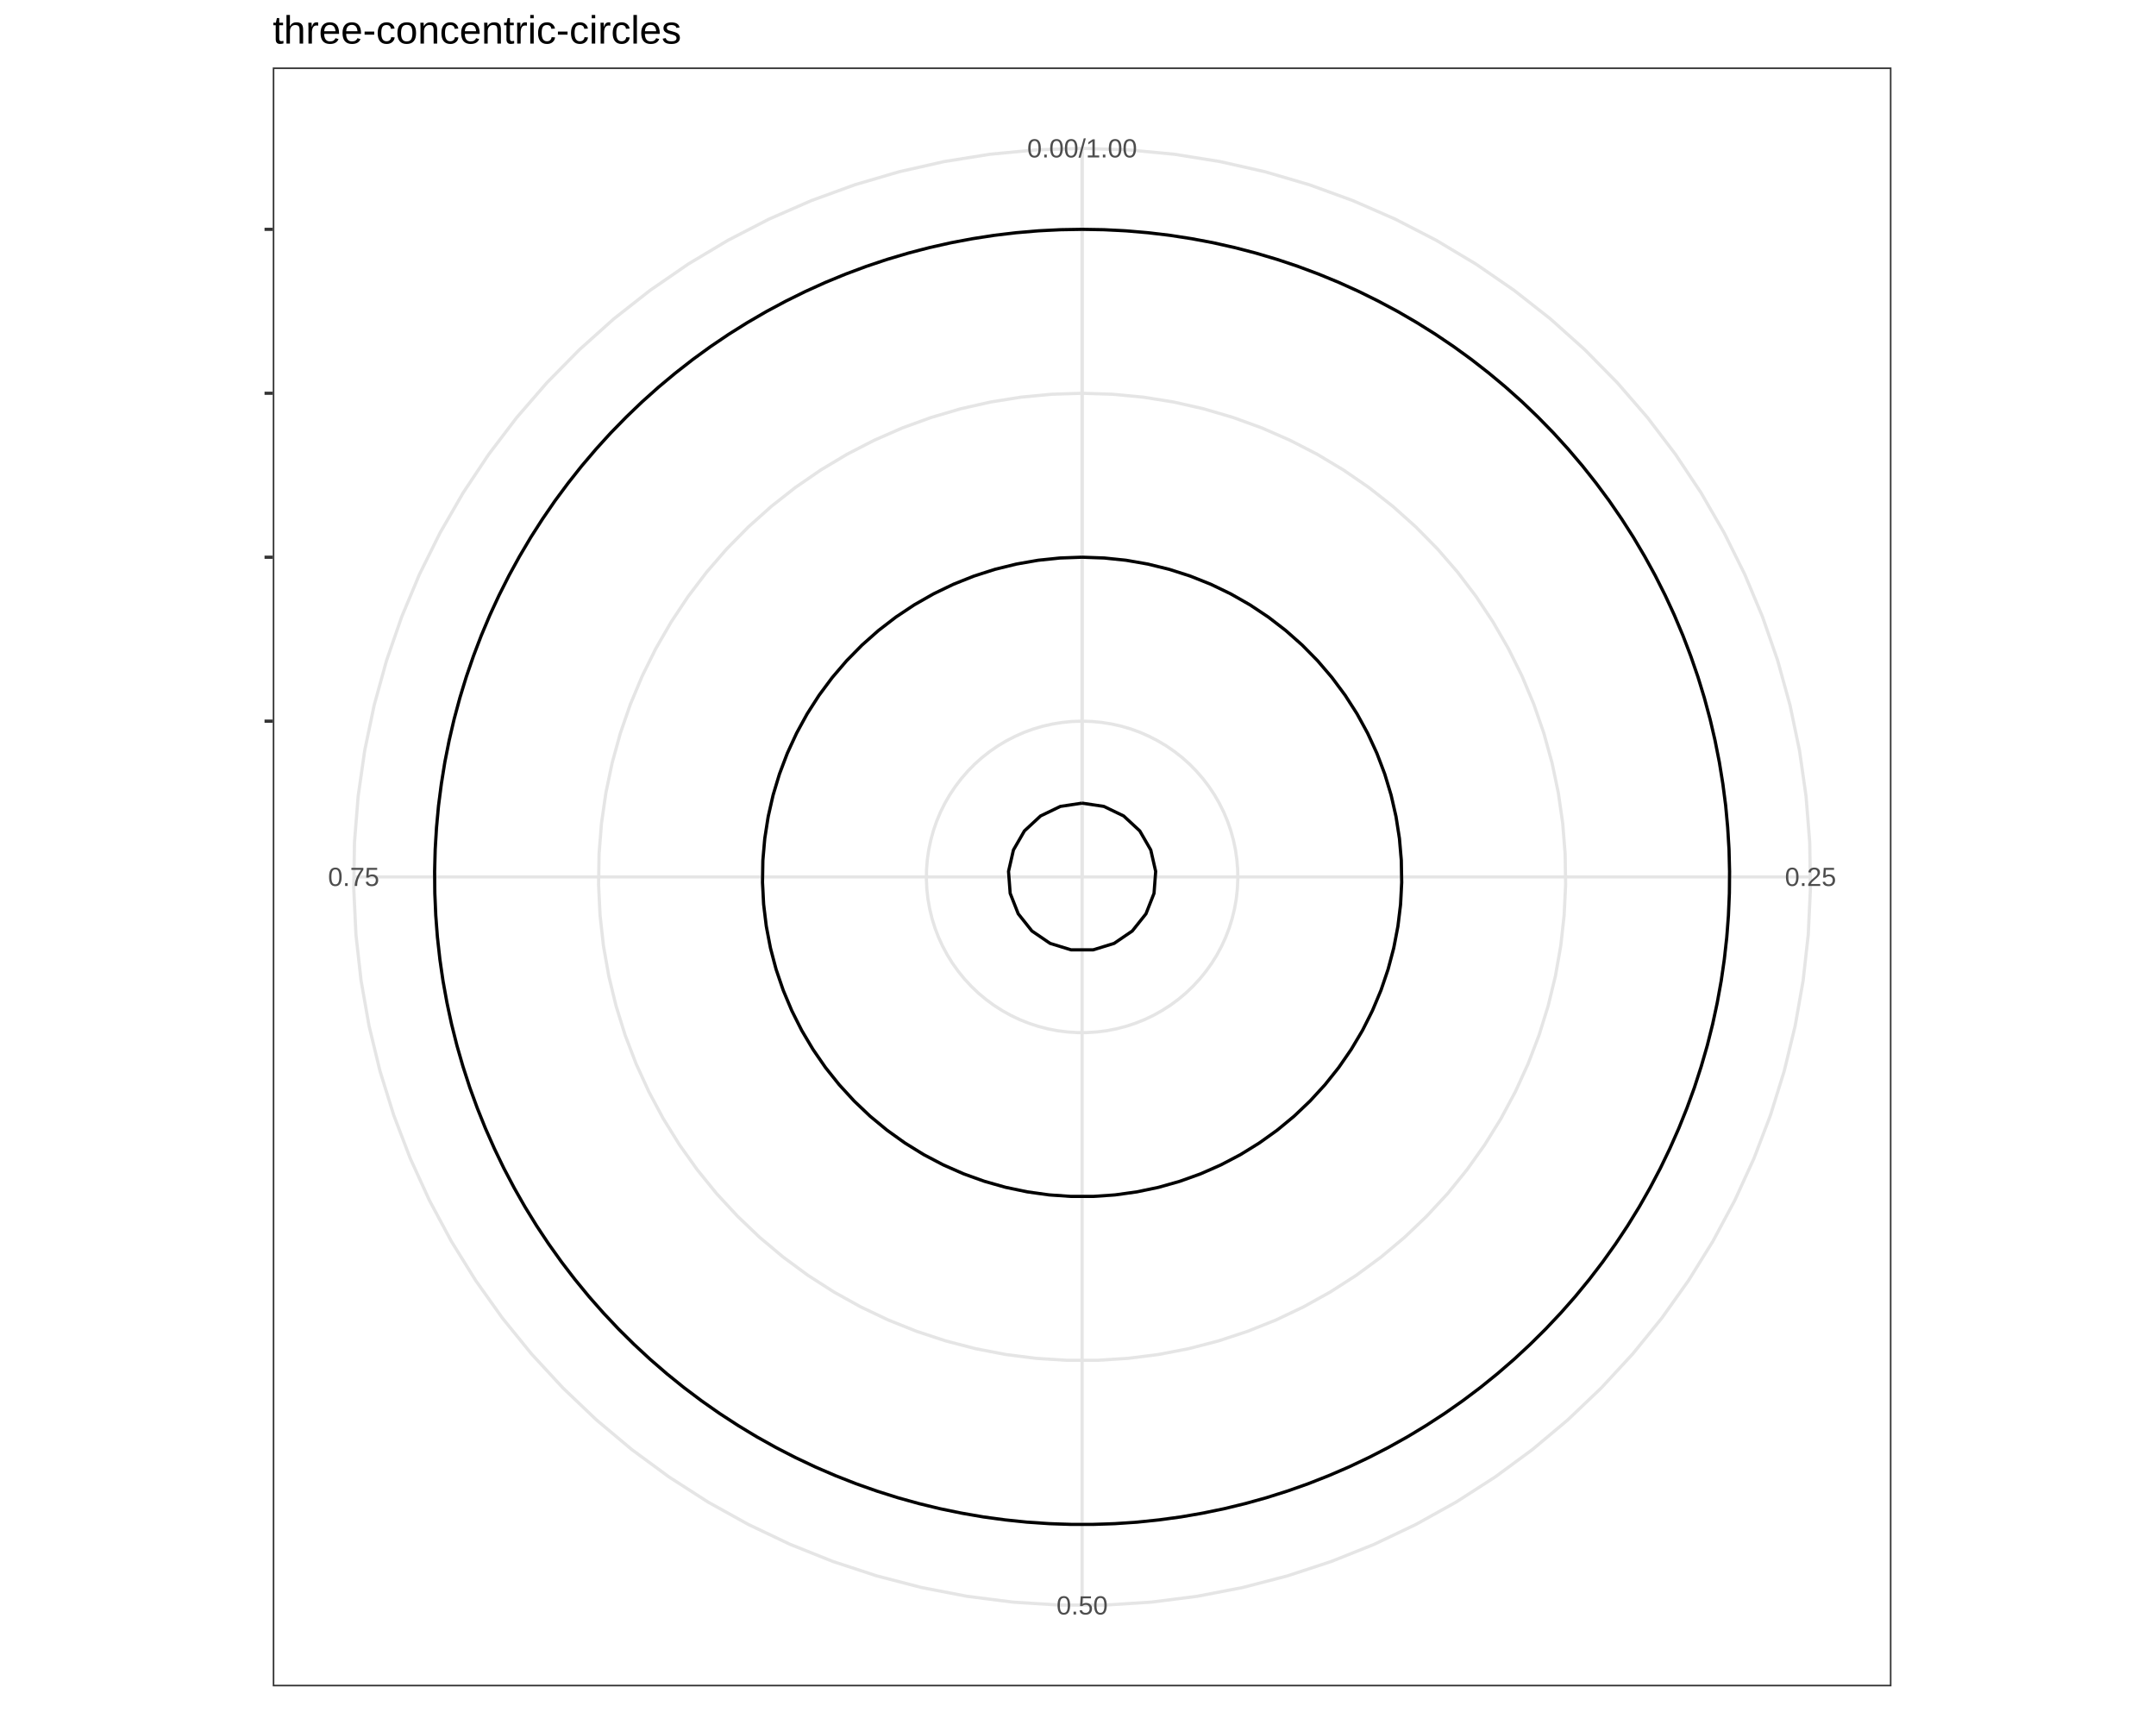
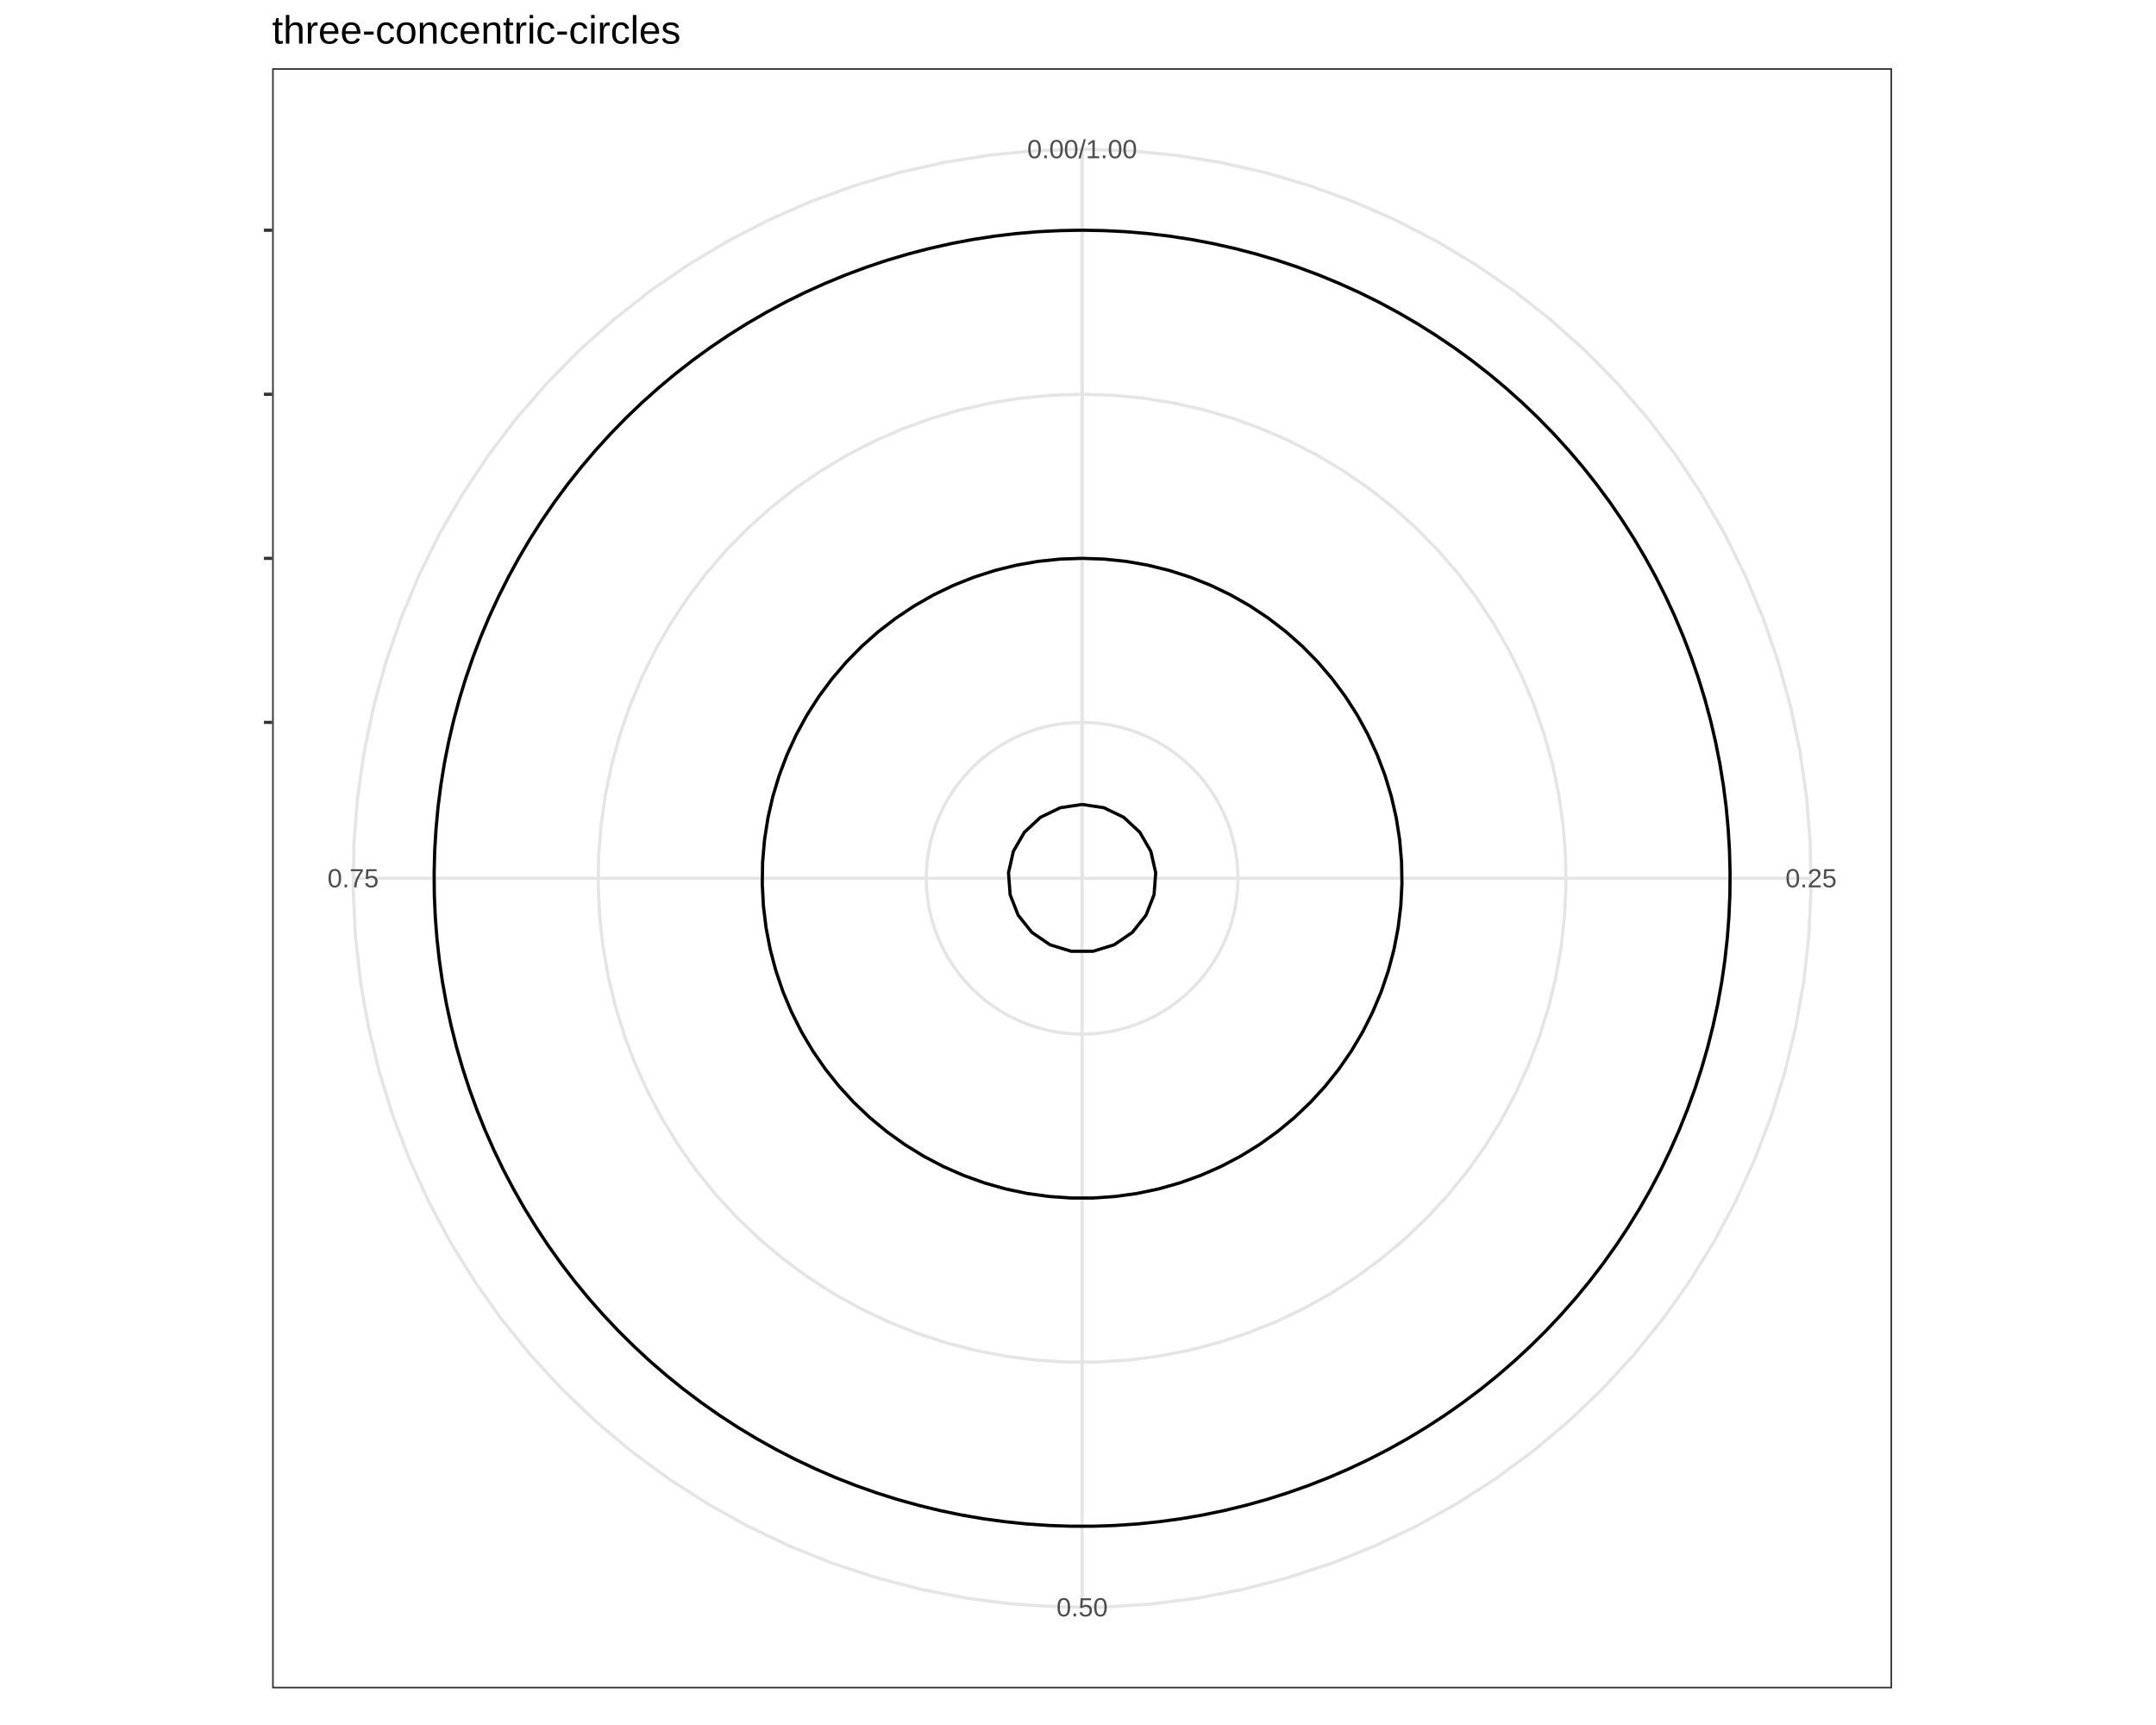
<svg xmlns="http://www.w3.org/2000/svg" viewBox="0 0 720.00 576.00">
  <defs>
    <style type="text/css">
    line, polyline, polygon, path, rect, circle {
      fill: none;
      stroke: #000000;
      stroke-linecap: round;
      stroke-linejoin: round;
      stroke-miterlimit: 10.00;
    }
  </style>
  </defs>
  <rect width="100%" height="100%" style="stroke: none; fill: #FFFFFF;" />
  <defs>
-     <clipPath id="cpODIuODZ8NjM3LjE0fDU3Ni4wMHwwLjAw">
-       <rect x="82.86" y="0.00" width="554.28" height="576.00" />
+     <clipPath id="cpODIuNjZ8NjM3LjM0fDU3Ni4wMHwwLjAw">
+       <rect x="82.66" y="0.00" width="554.69" height="576.00" />
    </clipPath>
  </defs>
-   <rect x="82.86" y="0.00" width="554.28" height="576.00" style="stroke-width: 1.07; stroke: #FFFFFF; fill: #FFFFFF;" clip-path="url(#cpODIuODZ8NjM3LjE0fDU3Ni4wMHwwLjAw)" />
+   <rect x="82.66" y="0.00" width="554.69" height="576.00" style="stroke-width: 1.07; stroke: #FFFFFF; fill: #FFFFFF;" clip-path="url(#cpODIuNjZ8NjM3LjM0fDU3Ni4wMHwwLjAw)" />
  <defs>
    <clipPath id="cpMC4wMHw3MjAuMDB8NTc2LjAwfDAuMDA=">
      <rect x="0.00" y="0.00" width="720.00" height="576.00" />
    </clipPath>
  </defs>
  <defs>
-     <clipPath id="cpOTEuMDh8NjMxLjY2fDU2My4xMHwyMi41Mg==">
-       <rect x="91.08" y="22.52" width="540.58" height="540.58" />
+     <clipPath id="cpOTAuODh8NjMxLjg2fDU2My43NnwyMi43Nw==">
+       <rect x="90.88" y="22.77" width="540.99" height="540.99" />
    </clipPath>
  </defs>
-   <rect x="91.08" y="22.52" width="540.58" height="540.58" style="stroke-width: 1.07; stroke: none; fill: #FFFFFF;" clip-path="url(#cpOTEuMDh8NjMxLjY2fDU2My4xMHwyMi41Mg==)" />
-   <polyline points="361.37,292.81 361.37,49.55 " style="stroke-width: 1.07; stroke: #E5E5E5; stroke-linecap: butt;" clip-path="url(#cpOTEuMDh8NjMxLjY2fDU2My4xMHwyMi41Mg==)" />
-   <polyline points="361.37,292.81 604.63,292.81 " style="stroke-width: 1.07; stroke: #E5E5E5; stroke-linecap: butt;" clip-path="url(#cpOTEuMDh8NjMxLjY2fDU2My4xMHwyMi41Mg==)" />
-   <polyline points="361.37,292.81 361.37,536.08 " style="stroke-width: 1.07; stroke: #E5E5E5; stroke-linecap: butt;" clip-path="url(#cpOTEuMDh8NjMxLjY2fDU2My4xMHwyMi41Mg==)" />
-   <polyline points="361.37,292.81 118.11,292.81 " style="stroke-width: 1.07; stroke: #E5E5E5; stroke-linecap: butt;" clip-path="url(#cpOTEuMDh8NjMxLjY2fDU2My4xMHwyMi41Mg==)" />
-   <polyline points="361.37,292.81 361.37,49.55 " style="stroke-width: 1.07; stroke: #E5E5E5; stroke-linecap: butt;" clip-path="url(#cpOTEuMDh8NjMxLjY2fDU2My4xMHwyMi41Mg==)" />
-   <polyline points="361.37,240.81 364.67,240.91 367.95,241.23 371.21,241.75 374.43,242.47 377.60,243.40 380.70,244.53 383.72,245.86 386.65,247.37 389.49,249.06 392.20,250.93 394.80,252.97 397.26,255.17 399.57,257.53 401.73,260.02 403.73,262.65 405.56,265.39 407.21,268.25 408.68,271.21 409.95,274.25 411.03,277.37 411.91,280.55 412.59,283.78 413.05,287.05 413.32,290.34 413.37,293.64 413.21,296.93 412.85,300.21 412.27,303.46 411.49,306.67 410.52,309.82 409.34,312.91 407.97,315.91 406.41,318.82 404.67,321.62 402.75,324.31 400.67,326.87 398.43,329.29 396.05,331.57 393.52,333.69 390.86,335.65 388.08,337.43 385.20,339.04 382.22,340.46 379.16,341.68 376.02,342.71 372.83,343.54 369.59,344.17 366.31,344.58 363.02,344.79 359.72,344.79 356.43,344.58 353.15,344.17 349.91,343.54 346.72,342.71 343.58,341.68 340.52,340.46 337.54,339.04 334.66,337.43 331.88,335.65 329.22,333.69 326.69,331.57 324.31,329.29 322.07,326.87 319.99,324.31 318.07,321.62 316.33,318.82 314.77,315.91 313.40,312.91 312.22,309.82 311.24,306.67 310.47,303.46 309.89,300.21 309.53,296.93 309.37,293.64 309.42,290.34 309.68,287.05 310.15,283.78 310.83,280.55 311.71,277.37 312.79,274.25 314.06,271.21 315.53,268.25 317.18,265.39 319.01,262.65 321.01,260.02 323.17,257.53 325.48,255.17 327.94,252.97 330.54,250.93 333.25,249.06 336.08,247.37 339.02,245.86 342.04,244.53 345.14,243.40 348.31,242.47 351.53,241.75 354.79,241.23 358.07,240.91 361.37,240.81 " style="stroke-width: 1.07; stroke: #E5E5E5; stroke-linecap: butt;" clip-path="url(#cpOTEuMDh8NjMxLjY2fDU2My4xMHwyMi41Mg==)" />
-   <polyline points="361.37,186.06 368.14,186.28 374.88,186.92 381.57,187.99 388.18,189.49 394.68,191.39 401.04,193.71 407.25,196.43 413.27,199.53 419.08,203.01 424.66,206.85 429.99,211.04 435.03,215.56 439.79,220.38 444.22,225.50 448.32,230.89 452.08,236.53 455.46,242.40 458.47,248.47 461.09,254.72 463.30,261.12 465.11,267.65 466.50,274.28 467.46,280.98 468.00,287.73 468.10,294.51 467.78,301.27 467.03,308.00 465.86,314.68 464.26,321.26 462.25,327.73 459.83,334.05 457.02,340.22 453.82,346.19 450.25,351.94 446.32,357.46 442.04,362.72 437.45,367.69 432.55,372.37 427.36,376.72 421.90,380.74 416.20,384.40 410.28,387.69 404.17,390.61 397.88,393.12 391.44,395.24 384.89,396.94 378.24,398.22 371.52,399.08 364.76,399.51 357.98,399.51 351.22,399.08 344.50,398.22 337.85,396.94 331.30,395.24 324.86,393.12 318.57,390.61 312.46,387.69 306.54,384.40 300.84,380.74 295.38,376.72 290.19,372.37 285.29,367.69 280.70,362.72 276.42,357.46 272.49,351.94 268.92,346.19 265.72,340.22 262.91,334.05 260.49,327.73 258.48,321.26 256.88,314.68 255.71,308.00 254.96,301.27 254.64,294.51 254.74,287.73 255.28,280.98 256.24,274.28 257.63,267.65 259.44,261.12 261.65,254.72 264.27,248.47 267.28,242.40 270.66,236.53 274.42,230.89 278.52,225.50 282.95,220.38 287.71,215.56 292.75,211.04 298.08,206.85 303.66,203.01 309.47,199.53 315.49,196.43 321.70,193.71 328.06,191.39 334.56,189.49 341.17,187.99 347.86,186.92 354.60,186.28 361.37,186.06 " style="stroke-width: 1.07; stroke: #E5E5E5; stroke-linecap: butt;" clip-path="url(#cpOTEuMDh8NjMxLjY2fDU2My4xMHwyMi41Mg==)" />
-   <polyline points="361.37,131.32 371.61,131.65 381.81,132.62 391.93,134.24 401.93,136.50 411.76,139.39 421.39,142.89 430.78,147.00 439.89,151.69 448.68,156.96 457.12,162.77 465.17,169.10 472.81,175.94 480.00,183.24 486.71,190.98 492.92,199.14 498.59,207.67 503.72,216.55 508.27,225.73 512.23,235.18 515.58,244.86 518.31,254.74 520.41,264.77 521.87,274.91 522.68,285.13 522.84,295.38 522.35,305.61 521.22,315.80 519.44,325.89 517.02,335.85 513.98,345.63 510.32,355.20 506.06,364.53 501.22,373.56 495.82,382.27 489.88,390.61 483.42,398.57 476.46,406.09 469.05,413.17 461.20,419.75 452.94,425.83 444.32,431.37 435.37,436.35 426.12,440.76 416.60,444.56 406.87,447.76 396.95,450.34 386.89,452.28 376.72,453.57 366.49,454.22 356.25,454.22 346.02,453.57 335.85,452.28 325.79,450.34 315.87,447.76 306.14,444.56 296.62,440.76 287.37,436.35 278.42,431.37 269.79,425.83 261.54,419.75 253.69,413.17 246.28,406.09 239.32,398.57 232.86,390.61 226.92,382.27 221.51,373.56 216.68,364.53 212.42,355.20 208.76,345.63 205.72,335.85 203.30,325.89 201.52,315.80 200.39,305.61 199.90,295.38 200.06,285.13 200.87,274.91 202.33,264.77 204.43,254.74 207.16,244.86 210.51,235.18 214.47,225.73 219.02,216.55 224.15,207.67 229.82,199.14 236.03,190.98 242.74,183.24 249.93,175.94 257.57,169.10 265.62,162.77 274.06,156.96 282.85,151.69 291.96,147.00 301.35,142.89 310.98,139.39 320.81,136.50 330.81,134.24 340.93,132.62 351.13,131.65 361.37,131.32 " style="stroke-width: 1.07; stroke: #E5E5E5; stroke-linecap: butt;" clip-path="url(#cpOTEuMDh8NjMxLjY2fDU2My4xMHwyMi41Mg==)" />
-   <polyline points="361.37,76.58 375.08,77.02 388.74,78.32 402.29,80.49 415.68,83.51 428.84,87.38 441.74,92.07 454.31,97.57 466.50,103.86 478.27,110.91 489.58,118.69 500.36,127.17 510.59,136.32 520.21,146.10 529.20,156.47 537.51,167.39 545.11,178.81 551.97,190.69 558.06,202.99 563.36,215.64 567.85,228.61 571.51,241.83 574.32,255.26 576.27,268.85 577.36,282.52 577.58,296.24 576.92,309.95 575.40,323.59 573.02,337.10 569.78,350.43 565.71,363.54 560.81,376.35 555.11,388.84 548.63,400.93 541.40,412.59 533.44,423.77 524.79,434.42 515.48,444.50 505.55,453.96 495.04,462.78 483.99,470.92 472.44,478.34 460.45,485.01 448.06,490.91 435.33,496.01 422.29,500.29 409.01,503.73 395.54,506.33 381.92,508.07 368.23,508.94 354.51,508.94 340.82,508.07 327.20,506.33 313.73,503.73 300.45,500.29 287.41,496.01 274.68,490.91 262.29,485.01 250.30,478.34 238.75,470.92 227.70,462.78 217.19,453.96 207.26,444.50 197.95,434.42 189.30,423.77 181.34,412.59 174.11,400.93 167.63,388.84 161.93,376.35 157.03,363.54 152.96,350.43 149.72,337.10 147.34,323.59 145.82,309.95 145.16,296.24 145.38,282.52 146.47,268.85 148.42,255.26 151.23,241.83 154.89,228.61 159.38,215.64 164.68,202.99 170.77,190.69 177.63,178.81 185.23,167.39 193.54,156.47 202.53,146.10 212.15,136.32 222.38,127.17 233.16,118.69 244.47,110.91 256.24,103.86 268.43,97.57 281.00,92.07 293.90,87.38 307.06,83.51 320.45,80.49 334.00,78.32 347.66,77.02 361.37,76.58 " style="stroke-width: 1.07; stroke: #E5E5E5; stroke-linecap: butt;" clip-path="url(#cpOTEuMDh8NjMxLjY2fDU2My4xMHwyMi41Mg==)" />
-   <polyline points="361.37,49.55 376.80,50.04 392.17,51.51 407.41,53.95 422.46,57.35 437.28,61.70 451.78,66.98 465.92,73.16 479.64,80.24 492.89,88.17 505.60,96.92 517.74,106.46 529.24,116.76 540.07,127.76 550.18,139.42 559.53,151.71 568.08,164.56 575.79,177.93 582.65,191.76 588.61,206.00 593.66,220.58 597.78,235.46 600.94,250.57 603.13,265.85 604.36,281.24 604.60,296.67 603.87,312.09 602.16,327.43 599.48,342.63 595.84,357.64 591.25,372.38 585.74,386.80 579.33,400.84 572.04,414.44 563.90,427.56 554.95,440.14 545.22,452.12 534.74,463.46 523.57,474.11 511.74,484.03 499.31,493.18 486.33,501.53 472.84,509.03 458.90,515.67 444.57,521.40 429.90,526.22 414.96,530.10 399.81,533.02 384.49,534.97 369.09,535.95 353.65,535.95 338.25,534.97 322.93,533.02 307.78,530.10 292.83,526.22 278.17,521.40 263.84,515.67 249.90,509.03 236.41,501.53 223.43,493.18 210.99,484.03 199.17,474.11 188.00,463.46 177.52,452.12 167.79,440.14 158.84,427.56 150.70,414.44 143.41,400.84 137.00,386.80 131.49,372.38 126.90,357.64 123.26,342.63 120.58,327.43 118.87,312.09 118.14,296.67 118.38,281.24 119.61,265.85 121.80,250.57 124.96,235.46 129.08,220.58 134.13,206.00 140.09,191.76 146.95,177.93 154.66,164.56 163.21,151.71 172.56,139.42 182.67,127.76 193.50,116.76 205.00,106.46 217.14,96.92 229.85,88.17 243.10,80.24 256.82,73.16 270.96,66.98 285.46,61.70 300.27,57.35 315.33,53.95 330.57,51.51 345.94,50.04 361.37,49.55 " style="stroke-width: 1.07; stroke: #E5E5E5; stroke-linecap: butt;" clip-path="url(#cpOTEuMDh8NjMxLjY2fDU2My4xMHwyMi41Mg==)" />
-   <polyline points="361.37,292.81 361.37,292.81 " style="stroke-width: 1.07; stroke-linecap: butt;" clip-path="url(#cpOTEuMDh8NjMxLjY2fDU2My4xMHwyMi41Mg==)" />
-   <polyline points="361.37,268.18 368.63,269.27 375.25,272.46 380.63,277.45 384.30,283.81 385.94,290.97 385.39,298.29 382.70,305.13 378.13,310.87 372.06,315.01 365.04,317.17 357.70,317.17 350.68,315.01 344.61,310.87 340.04,305.13 337.35,298.29 336.80,290.97 338.44,283.81 342.11,277.45 347.49,272.46 354.11,269.27 361.37,268.18 " style="stroke-width: 1.07; stroke-linecap: butt;" clip-path="url(#cpOTEuMDh8NjMxLjY2fDU2My4xMHwyMi41Mg==)" />
-   <polyline points="361.37,186.06 368.73,186.32 376.06,187.08 383.32,188.35 390.48,190.11 397.49,192.36 404.34,195.09 410.98,198.29 417.38,201.94 423.52,206.02 429.36,210.52 434.87,215.40 440.04,220.66 444.83,226.26 449.22,232.17 453.20,238.38 456.73,244.84 459.82,251.54 462.43,258.43 464.56,265.48 466.20,272.67 467.34,279.95 467.97,287.29 468.10,294.66 467.72,302.01 466.83,309.33 465.44,316.57 463.55,323.69 461.18,330.67 458.33,337.46 455.02,344.05 451.26,350.38 447.08,356.45 442.48,362.21 437.50,367.64 432.16,372.72 426.48,377.41 420.48,381.70 414.21,385.57 407.69,388.99 400.94,391.96 394.01,394.45 386.92,396.46 379.70,397.97 372.41,398.99 365.05,399.50 357.69,399.50 350.33,398.99 343.03,397.97 335.82,396.46 328.73,394.45 321.80,391.96 315.05,388.99 308.53,385.57 302.26,381.70 296.26,377.41 290.58,372.72 285.24,367.64 280.26,362.21 275.66,356.45 271.48,350.38 267.72,344.05 264.41,337.46 261.56,330.67 259.18,323.69 257.30,316.57 255.91,309.33 255.02,302.01 254.64,294.66 254.76,287.29 255.40,279.95 256.54,272.67 258.18,265.48 260.31,258.43 262.92,251.54 266.01,244.84 269.54,238.38 273.52,232.17 277.91,226.26 282.70,220.66 287.87,215.40 293.38,210.52 299.22,206.02 305.36,201.94 311.76,198.29 318.40,195.09 325.24,192.36 332.26,190.11 339.42,188.35 346.68,187.08 354.01,186.32 361.37,186.06 " style="stroke-width: 1.07; stroke-linecap: butt;" clip-path="url(#cpOTEuMDh8NjMxLjY2fDU2My4xMHwyMi41Mg==)" />
-   <polyline points="361.37,76.58 368.71,76.70 376.05,77.08 383.36,77.70 390.66,78.57 397.91,79.69 405.13,81.05 412.29,82.66 419.40,84.51 426.44,86.60 433.41,88.93 440.29,91.50 447.08,94.29 453.77,97.32 460.35,100.57 466.83,104.04 473.18,107.73 479.40,111.63 485.48,115.74 491.42,120.06 497.21,124.58 502.85,129.29 508.32,134.18 513.62,139.27 518.75,144.52 523.69,149.95 528.45,155.55 533.01,161.30 537.38,167.20 541.54,173.25 545.50,179.44 549.24,185.76 552.77,192.20 556.08,198.76 559.16,205.42 562.01,212.19 564.63,219.05 567.02,225.99 569.17,233.01 571.08,240.11 572.75,247.26 574.17,254.46 575.35,261.71 576.29,268.99 576.97,276.31 577.41,283.64 577.60,290.98 577.53,298.32 577.22,305.66 576.66,312.98 575.85,320.28 574.80,327.55 573.49,334.77 571.95,341.95 570.16,349.07 568.12,356.13 565.86,363.12 563.35,370.02 560.61,376.83 557.64,383.55 554.45,390.16 551.03,396.66 547.40,403.04 543.55,409.30 539.49,415.41 535.22,421.39 530.75,427.22 526.09,432.90 521.24,438.41 516.20,443.75 510.99,448.92 505.60,453.91 500.05,458.72 494.34,463.33 488.47,467.75 482.46,471.96 476.30,475.97 470.02,479.77 463.61,483.35 457.08,486.71 450.44,489.85 443.69,492.76 436.86,495.44 429.93,497.89 422.93,500.10 415.86,502.07 408.72,503.80 401.53,505.28 394.29,506.53 387.01,507.52 379.71,508.27 372.38,508.77 365.04,509.02 357.70,509.02 350.36,508.77 343.03,508.27 335.73,507.52 328.45,506.53 321.21,505.28 314.02,503.80 306.88,502.07 299.81,500.10 292.81,497.89 285.88,495.44 279.05,492.76 272.30,489.85 265.66,486.71 259.13,483.35 252.72,479.77 246.44,475.97 240.28,471.96 234.27,467.75 228.40,463.33 222.69,458.72 217.14,453.91 211.75,448.92 206.53,443.75 201.50,438.41 196.65,432.90 191.99,427.22 187.52,421.39 183.25,415.41 179.19,409.30 175.34,403.04 171.71,396.66 168.29,390.16 165.10,383.55 162.13,376.83 159.39,370.02 156.88,363.12 154.61,356.13 152.58,349.07 150.79,341.95 149.25,334.77 147.94,327.55 146.89,320.28 146.08,312.98 145.52,305.66 145.21,298.32 145.14,290.98 145.33,283.64 145.77,276.31 146.45,268.99 147.39,261.71 148.56,254.46 149.99,247.26 151.66,240.11 153.57,233.01 155.72,225.99 158.11,219.05 160.73,212.19 163.58,205.42 166.66,198.76 169.97,192.20 173.50,185.76 177.24,179.44 181.20,173.25 185.36,167.20 189.73,161.30 194.29,155.55 199.05,149.95 203.99,144.52 209.12,139.27 214.42,134.18 219.89,129.29 225.53,124.58 231.32,120.06 237.26,115.74 243.34,111.63 249.56,107.73 255.91,104.04 262.38,100.57 268.97,97.32 275.66,94.29 282.45,91.50 289.33,88.93 296.30,86.60 303.34,84.51 310.44,82.66 317.61,81.05 324.83,79.69 332.08,78.57 339.38,77.70 346.69,77.08 354.03,76.70 361.37,76.58 " style="stroke-width: 1.07; stroke-linecap: butt;" clip-path="url(#cpOTEuMDh8NjMxLjY2fDU2My4xMHwyMi41Mg==)" />
-   <g clip-path="url(#cpOTEuMDh8NjMxLjY2fDU2My4xMHwyMi41Mg==)">
-     <text x="596.08" y="295.84" style="font-size: 8.80px; fill: #4D4D4D; font-family: Liberation Sans;" textLength="17.11px" lengthAdjust="spacingAndGlyphs">0.25</text>
+   <rect x="90.88" y="22.77" width="540.99" height="540.99" style="stroke-width: 1.07; stroke: none; fill: #FFFFFF;" clip-path="url(#cpOTAuODh8NjMxLjg2fDU2My43NnwyMi43Nw==)" />
+   <polyline points="361.37,293.27 361.37,49.82 " style="stroke-width: 1.07; stroke: #E5E5E5; stroke-linecap: butt;" clip-path="url(#cpOTAuODh8NjMxLjg2fDU2My43NnwyMi43Nw==)" />
+   <polyline points="361.37,293.27 604.82,293.27 " style="stroke-width: 1.07; stroke: #E5E5E5; stroke-linecap: butt;" clip-path="url(#cpOTAuODh8NjMxLjg2fDU2My43NnwyMi43Nw==)" />
+   <polyline points="361.37,293.27 361.37,536.71 " style="stroke-width: 1.07; stroke: #E5E5E5; stroke-linecap: butt;" clip-path="url(#cpOTAuODh8NjMxLjg2fDU2My43NnwyMi43Nw==)" />
+   <polyline points="361.37,293.27 117.92,293.27 " style="stroke-width: 1.07; stroke: #E5E5E5; stroke-linecap: butt;" clip-path="url(#cpOTAuODh8NjMxLjg2fDU2My43NnwyMi43Nw==)" />
+   <polyline points="361.37,293.27 361.37,49.82 " style="stroke-width: 1.07; stroke: #E5E5E5; stroke-linecap: butt;" clip-path="url(#cpOTAuODh8NjMxLjg2fDU2My43NnwyMi43Nw==)" />
+   <polyline points="361.37,241.22 364.67,241.33 367.96,241.64 371.22,242.16 374.44,242.89 377.61,243.82 380.71,244.95 383.74,246.27 386.67,247.79 389.51,249.48 392.23,251.36 394.82,253.40 397.28,255.60 399.60,257.95 401.76,260.45 403.76,263.08 405.59,265.83 407.24,268.69 408.71,271.65 409.99,274.69 411.07,277.81 411.95,281.00 412.62,284.23 413.09,287.50 413.36,290.79 413.41,294.09 413.25,297.39 412.88,300.67 412.31,303.93 411.53,307.13 410.55,310.29 409.37,313.37 408.00,316.38 406.44,319.29 404.70,322.09 402.78,324.78 400.70,327.35 398.46,329.77 396.07,332.05 393.54,334.18 390.88,336.13 388.10,337.92 385.22,339.53 382.24,340.94 379.17,342.17 376.03,343.20 372.84,344.03 369.59,344.66 366.32,345.08 363.02,345.28 359.72,345.28 356.42,345.08 353.15,344.66 349.90,344.03 346.71,343.20 343.57,342.17 340.50,340.94 337.52,339.53 334.64,337.92 331.86,336.13 329.20,334.18 326.67,332.05 324.28,329.77 322.04,327.35 319.95,324.78 318.04,322.09 316.30,319.29 314.74,316.38 313.37,313.37 312.19,310.29 311.21,307.13 310.43,303.93 309.86,300.67 309.49,297.39 309.33,294.09 309.38,290.79 309.65,287.50 310.12,284.23 310.79,281.00 311.67,277.81 312.75,274.69 314.03,271.65 315.50,268.69 317.15,265.83 318.98,263.08 320.98,260.45 323.14,257.95 325.46,255.60 327.92,253.40 330.51,251.36 333.23,249.48 336.07,247.79 339.00,246.27 342.03,244.95 345.13,243.82 348.30,242.89 351.52,242.16 354.78,241.64 358.07,241.33 361.37,241.22 " style="stroke-width: 1.07; stroke: #E5E5E5; stroke-linecap: butt;" clip-path="url(#cpOTAuODh8NjMxLjg2fDU2My43NnwyMi43Nw==)" />
+   <polyline points="361.37,186.44 368.15,186.65 374.89,187.30 381.59,188.37 388.20,189.86 394.70,191.77 401.07,194.09 407.28,196.81 413.31,199.91 419.13,203.40 424.71,207.24 430.04,211.43 435.09,215.95 439.85,220.78 444.28,225.91 448.39,231.30 452.14,236.94 455.53,242.81 458.54,248.89 461.16,255.14 463.38,261.55 465.19,268.08 466.58,274.72 467.54,281.43 468.08,288.18 468.18,294.96 467.86,301.73 467.11,308.47 465.93,315.15 464.34,321.73 462.32,328.21 459.90,334.54 457.09,340.71 453.89,346.68 450.31,352.44 446.38,357.96 442.11,363.22 437.51,368.20 432.60,372.88 427.41,377.24 421.95,381.26 416.25,384.92 410.32,388.22 404.20,391.13 397.91,393.65 391.47,395.77 384.91,397.47 378.25,398.75 371.52,399.61 364.76,400.04 357.98,400.04 351.22,399.61 344.49,398.75 337.83,397.47 331.27,395.77 324.83,393.65 318.54,391.13 312.42,388.22 306.49,384.92 300.79,381.26 295.33,377.24 290.14,372.88 285.23,368.20 280.63,363.22 276.36,357.96 272.43,352.44 268.85,346.68 265.65,340.71 262.84,334.54 260.42,328.21 258.40,321.73 256.81,315.15 255.63,308.47 254.88,301.73 254.56,294.96 254.66,288.18 255.20,281.43 256.16,274.72 257.55,268.08 259.36,261.55 261.58,255.14 264.20,248.89 267.21,242.81 270.60,236.94 274.35,231.30 278.46,225.91 282.89,220.78 287.65,215.95 292.70,211.43 298.03,207.24 303.61,203.40 309.43,199.91 315.46,196.81 321.67,194.09 328.04,191.77 334.54,189.86 341.15,188.37 347.85,187.30 354.59,186.65 361.37,186.44 " style="stroke-width: 1.07; stroke: #E5E5E5; stroke-linecap: butt;" clip-path="url(#cpOTAuODh8NjMxLjg2fDU2My43NnwyMi43Nw==)" />
+   <polyline points="361.37,131.65 371.62,131.98 381.83,132.95 391.96,134.57 401.96,136.83 411.80,139.72 421.43,143.23 430.83,147.34 439.95,152.04 448.74,157.31 457.19,163.12 465.25,169.46 472.89,176.30 480.09,183.61 486.80,191.36 493.02,199.52 498.70,208.06 503.82,216.94 508.38,226.13 512.34,235.59 515.69,245.28 518.43,255.16 520.53,265.20 521.99,275.35 522.80,285.58 522.96,295.83 522.47,306.07 521.34,316.27 519.56,326.37 517.14,336.33 514.09,346.12 510.43,355.70 506.17,365.03 501.33,374.07 495.92,382.79 489.97,391.14 483.51,399.10 476.55,406.63 469.13,413.71 461.27,420.30 453.01,426.38 444.39,431.93 435.42,436.91 426.17,441.32 416.64,445.13 406.90,448.33 396.97,450.91 386.90,452.85 376.73,454.15 366.50,454.80 356.24,454.80 346.01,454.15 335.83,452.85 325.77,450.91 315.84,448.33 306.10,445.13 296.57,441.32 287.31,436.91 278.35,431.93 269.73,426.38 261.47,420.30 253.61,413.71 246.19,406.63 239.23,399.10 232.77,391.14 226.82,382.79 221.41,374.07 216.57,365.03 212.31,355.70 208.65,346.12 205.60,336.33 203.18,326.37 201.40,316.27 200.27,306.07 199.78,295.83 199.94,285.58 200.75,275.35 202.21,265.20 204.31,255.16 207.05,245.28 210.40,235.59 214.36,226.13 218.92,216.94 224.04,208.06 229.72,199.52 235.94,191.36 242.65,183.61 249.84,176.30 257.49,169.46 265.55,163.12 274.00,157.31 282.79,152.04 291.91,147.34 301.30,143.23 310.94,139.72 320.78,136.83 330.78,134.57 340.91,132.95 351.12,131.98 361.37,131.65 " style="stroke-width: 1.07; stroke: #E5E5E5; stroke-linecap: butt;" clip-path="url(#cpOTAuODh8NjMxLjg2fDU2My43NnwyMi43Nw==)" />
+   <polyline points="361.37,76.87 375.09,77.31 388.76,78.61 402.32,80.78 415.72,83.81 428.89,87.67 441.80,92.37 454.38,97.88 466.58,104.17 478.36,111.22 489.67,119.01 500.47,127.50 510.70,136.65 520.33,146.44 529.32,156.82 537.64,167.74 545.25,179.18 552.11,191.07 558.21,203.37 563.52,216.04 568.01,229.01 571.67,242.25 574.48,255.69 576.43,269.28 577.52,282.97 577.74,296.70 577.09,310.42 575.56,324.06 573.18,337.59 569.94,350.93 565.86,364.04 560.96,376.87 555.26,389.36 548.77,401.46 541.53,413.13 533.57,424.32 524.91,434.98 515.59,445.06 505.66,454.54 495.14,463.36 484.08,471.51 472.53,478.93 460.53,485.61 448.13,491.51 435.38,496.61 422.34,500.90 409.04,504.35 395.56,506.94 381.94,508.68 368.24,509.55 354.50,509.55 340.80,508.68 327.18,506.94 313.70,504.35 300.40,500.90 287.36,496.61 274.61,491.51 262.21,485.61 250.21,478.93 238.66,471.51 227.60,463.36 217.08,454.54 207.15,445.06 197.83,434.98 189.17,424.32 181.21,413.13 173.97,401.46 167.48,389.36 161.78,376.87 156.88,364.04 152.80,350.93 149.56,337.59 147.18,324.06 145.65,310.42 145.00,296.70 145.22,282.97 146.31,269.28 148.26,255.69 151.07,242.25 154.73,229.01 159.22,216.04 164.53,203.37 170.63,191.07 177.49,179.18 185.10,167.74 193.42,156.82 202.41,146.44 212.04,136.65 222.27,127.50 233.07,119.01 244.38,111.22 256.16,104.17 268.36,97.88 280.94,92.37 293.85,87.67 307.02,83.81 320.42,80.78 333.98,78.61 347.65,77.31 361.37,76.87 " style="stroke-width: 1.07; stroke: #E5E5E5; stroke-linecap: butt;" clip-path="url(#cpOTAuODh8NjMxLjg2fDU2My43NnwyMi43Nw==)" />
+   <polyline points="361.37,49.82 376.81,50.31 392.19,51.78 407.44,54.22 422.51,57.62 437.33,61.98 451.85,67.26 466.00,73.45 479.73,80.53 492.99,88.47 505.71,97.23 517.85,106.78 529.37,117.08 540.20,128.09 550.32,139.76 559.67,152.05 568.23,164.92 575.96,178.29 582.82,192.14 588.78,206.38 593.84,220.98 597.95,235.87 601.12,250.99 603.32,266.28 604.54,281.68 604.78,297.13 604.05,312.56 602.34,327.91 599.65,343.13 596.01,358.14 591.43,372.89 585.91,387.32 579.50,401.37 572.20,414.99 564.06,428.12 555.09,440.70 545.35,452.69 534.87,464.04 523.69,474.70 511.86,484.63 499.42,493.79 486.42,502.14 472.92,509.65 458.97,516.29 444.63,522.03 429.96,526.85 415.00,530.73 399.83,533.65 384.51,535.61 369.09,536.59 353.65,536.59 338.23,535.61 322.91,533.65 307.74,530.73 292.78,526.85 278.11,522.03 263.77,516.29 249.82,509.65 236.32,502.14 223.32,493.79 210.88,484.63 199.05,474.70 187.87,464.04 177.39,452.69 167.65,440.70 158.68,428.12 150.54,414.99 143.24,401.37 136.83,387.32 131.31,372.89 126.73,358.14 123.09,343.13 120.40,327.91 118.69,312.56 117.96,297.13 118.20,281.68 119.42,266.28 121.62,250.99 124.79,235.87 128.90,220.98 133.96,206.38 139.92,192.14 146.78,178.29 154.51,164.92 163.07,152.05 172.42,139.76 182.54,128.09 193.37,117.08 204.89,106.78 217.03,97.23 229.75,88.47 243.01,80.53 256.74,73.45 270.89,67.26 285.41,61.98 300.23,57.62 315.30,54.22 330.55,51.78 345.93,50.31 361.37,49.82 " style="stroke-width: 1.07; stroke: #E5E5E5; stroke-linecap: butt;" clip-path="url(#cpOTAuODh8NjMxLjg2fDU2My43NnwyMi43Nw==)" />
+   <polyline points="361.37,293.27 361.37,293.27 " style="stroke-width: 1.07; stroke-linecap: butt;" clip-path="url(#cpOTAuODh8NjMxLjg2fDU2My43NnwyMi43Nw==)" />
+   <polyline points="361.37,268.61 368.64,269.71 375.26,272.90 380.64,277.90 384.32,284.26 385.95,291.42 385.40,298.75 382.72,305.59 378.14,311.34 372.07,315.48 365.04,317.64 357.70,317.64 350.67,315.48 344.60,311.34 340.02,305.59 337.34,298.75 336.79,291.42 338.42,284.26 342.10,277.90 347.48,272.90 354.10,269.71 361.37,268.61 " style="stroke-width: 1.07; stroke-linecap: butt;" clip-path="url(#cpOTAuODh8NjMxLjg2fDU2My43NnwyMi43Nw==)" />
+   <polyline points="361.37,186.44 368.74,186.69 376.08,187.45 383.34,188.72 390.50,190.49 397.52,192.74 404.37,195.47 411.02,198.67 417.42,202.32 423.56,206.41 429.41,210.91 434.93,215.80 440.10,221.06 444.89,226.66 449.29,232.58 453.27,238.79 456.80,245.26 459.89,251.96 462.50,258.85 464.64,265.91 466.28,273.10 467.42,280.39 468.05,287.74 468.18,295.11 467.80,302.47 466.91,309.80 465.52,317.04 463.63,324.17 461.26,331.15 458.40,337.95 455.09,344.54 451.33,350.88 447.14,356.95 442.54,362.72 437.56,368.15 432.21,373.23 426.52,377.93 420.53,382.22 414.25,386.09 407.72,389.52 400.97,392.48 394.03,394.98 386.94,396.99 379.72,398.51 372.41,399.52 365.06,400.03 357.68,400.03 350.33,399.52 343.02,398.51 335.80,396.99 328.71,394.98 321.77,392.48 315.02,389.52 308.49,386.09 302.21,382.22 296.22,377.93 290.53,373.23 285.18,368.15 280.20,362.72 275.60,356.95 271.41,350.88 267.65,344.54 264.34,337.95 261.48,331.15 259.11,324.17 257.22,317.04 255.83,309.80 254.94,302.47 254.56,295.11 254.68,287.74 255.32,280.39 256.46,273.10 258.10,265.91 260.24,258.85 262.85,251.96 265.94,245.26 269.47,238.79 273.45,232.58 277.85,226.66 282.64,221.06 287.81,215.80 293.33,210.91 299.18,206.41 305.32,202.32 311.72,198.67 318.37,195.47 325.22,192.74 332.24,190.49 339.40,188.72 346.66,187.45 354.00,186.69 361.37,186.44 " style="stroke-width: 1.07; stroke-linecap: butt;" clip-path="url(#cpOTAuODh8NjMxLjg2fDU2My43NnwyMi43Nw==)" />
+   <polyline points="361.37,76.87 368.72,77.00 376.06,77.37 383.38,77.99 390.68,78.86 397.94,79.98 405.16,81.35 412.33,82.96 419.44,84.81 426.49,86.90 433.46,89.23 440.35,91.80 447.14,94.60 453.84,97.62 460.43,100.87 466.91,104.35 473.26,108.04 479.48,111.95 485.57,116.06 491.52,120.38 497.31,124.90 502.95,129.62 508.43,134.52 513.73,139.60 518.86,144.87 523.81,150.30 528.57,155.90 533.14,161.65 537.51,167.56 541.68,173.62 545.64,179.81 549.38,186.13 552.91,192.58 556.22,199.14 559.31,205.81 562.16,212.58 564.79,219.45 567.17,226.40 569.33,233.42 571.24,240.52 572.91,247.68 574.33,254.89 575.52,262.14 576.45,269.43 577.13,276.75 577.57,284.08 577.76,291.43 577.70,298.78 577.38,306.12 576.82,313.45 576.01,320.75 574.96,328.02 573.65,335.26 572.10,342.44 570.31,349.57 568.28,356.63 566.01,363.62 563.50,370.53 560.76,377.35 557.79,384.07 554.60,390.69 551.18,397.19 547.54,403.58 543.68,409.84 539.62,415.96 535.35,421.94 530.88,427.78 526.22,433.45 521.36,438.97 516.32,444.32 511.10,449.49 505.71,454.49 500.15,459.30 494.44,463.91 488.56,468.33 482.55,472.55 476.39,476.56 470.10,480.36 463.68,483.95 457.15,487.31 450.50,490.45 443.76,493.37 436.91,496.05 429.98,498.50 422.98,500.71 415.90,502.68 408.75,504.41 401.56,505.90 394.31,507.14 387.03,508.13 379.72,508.88 372.39,509.38 365.04,509.63 357.70,509.63 350.35,509.38 343.02,508.88 335.71,508.13 328.43,507.14 321.18,505.90 313.99,504.41 306.84,502.68 299.76,500.71 292.75,498.50 285.83,496.05 278.98,493.37 272.24,490.45 265.59,487.31 259.06,483.95 252.64,480.36 246.35,476.56 240.19,472.55 234.18,468.33 228.30,463.91 222.59,459.30 217.03,454.49 211.64,449.49 206.42,444.32 201.38,438.97 196.52,433.45 191.86,427.78 187.39,421.94 183.12,415.96 179.06,409.84 175.20,403.58 171.56,397.19 168.14,390.69 164.95,384.07 161.98,377.35 159.24,370.53 156.73,363.62 154.46,356.63 152.43,349.57 150.64,342.44 149.09,335.26 147.78,328.02 146.73,320.75 145.92,313.45 145.36,306.12 145.04,298.78 144.98,291.43 145.17,284.08 145.61,276.75 146.29,269.43 147.22,262.14 148.40,254.89 149.83,247.68 151.50,240.52 153.41,233.42 155.57,226.40 157.95,219.45 160.58,212.58 163.43,205.81 166.52,199.14 169.83,192.58 173.36,186.13 177.10,179.81 181.06,173.62 185.23,167.56 189.60,161.65 194.17,155.90 198.93,150.30 203.88,144.87 209.01,139.60 214.31,134.52 219.79,129.62 225.43,124.90 231.22,120.38 237.17,116.06 243.26,111.95 249.48,108.04 255.83,104.35 262.31,100.87 268.90,97.62 275.60,94.60 282.39,91.80 289.28,89.23 296.25,86.90 303.29,84.81 310.41,82.96 317.58,81.35 324.80,79.98 332.06,78.86 339.36,77.99 346.68,77.37 354.02,77.00 361.37,76.87 " style="stroke-width: 1.07; stroke-linecap: butt;" clip-path="url(#cpOTAuODh8NjMxLjg2fDU2My43NnwyMi43Nw==)" />
+   <g clip-path="url(#cpOTAuODh8NjMxLjg2fDU2My43NnwyMi43Nw==)">
+     <text x="596.26" y="296.29" style="font-size: 8.80px; fill: #4D4D4D; font-family: Liberation Sans;" textLength="17.11px" lengthAdjust="spacingAndGlyphs">0.25</text>
  </g>
-   <g clip-path="url(#cpOTEuMDh8NjMxLjY2fDU2My4xMHwyMi41Mg==)">
-     <text x="352.82" y="539.10" style="font-size: 8.80px; fill: #4D4D4D; font-family: Liberation Sans;" textLength="17.11px" lengthAdjust="spacingAndGlyphs">0.50</text>
+   <g clip-path="url(#cpOTAuODh8NjMxLjg2fDU2My43NnwyMi43Nw==)">
+     <text x="352.82" y="539.73" style="font-size: 8.80px; fill: #4D4D4D; font-family: Liberation Sans;" textLength="17.11px" lengthAdjust="spacingAndGlyphs">0.50</text>
  </g>
-   <g clip-path="url(#cpOTEuMDh8NjMxLjY2fDU2My4xMHwyMi41Mg==)">
-     <text x="109.55" y="295.84" style="font-size: 8.80px; fill: #4D4D4D; font-family: Liberation Sans;" textLength="17.11px" lengthAdjust="spacingAndGlyphs">0.75</text>
+   <g clip-path="url(#cpOTAuODh8NjMxLjg2fDU2My43NnwyMi43Nw==)">
+     <text x="109.37" y="296.29" style="font-size: 8.80px; fill: #4D4D4D; font-family: Liberation Sans;" textLength="17.11px" lengthAdjust="spacingAndGlyphs">0.75</text>
  </g>
-   <g clip-path="url(#cpOTEuMDh8NjMxLjY2fDU2My4xMHwyMi41Mg==)">
-     <text x="343.04" y="52.57" style="font-size: 8.80px; fill: #4D4D4D; font-family: Liberation Sans;" textLength="36.66px" lengthAdjust="spacingAndGlyphs">0.00/1.00</text>
+   <g clip-path="url(#cpOTAuODh8NjMxLjg2fDU2My43NnwyMi43Nw==)">
+     <text x="343.04" y="52.84" style="font-size: 8.80px; fill: #4D4D4D; font-family: Liberation Sans;" textLength="36.66px" lengthAdjust="spacingAndGlyphs">0.00/1.00</text>
  </g>
-   <rect x="91.08" y="22.52" width="540.58" height="540.58" style="stroke-width: 1.07; stroke: #333333;" clip-path="url(#cpOTEuMDh8NjMxLjY2fDU2My4xMHwyMi41Mg==)" />
+   <rect x="90.88" y="22.77" width="540.99" height="540.99" style="stroke-width: 1.07; stroke: #333333;" clip-path="url(#cpOTAuODh8NjMxLjg2fDU2My43NnwyMi43Nw==)" />
  <defs>
    <clipPath id="cpMC4wMHw3MjAuMDB8NTc2LjAwfDAuMDA=">
      <rect x="0.00" y="0.00" width="720.00" height="576.00" />
    </clipPath>
  </defs>
-   <polyline points="88.34,240.81 91.08,240.81 " style="stroke-width: 1.07; stroke: #333333; stroke-linecap: butt;" clip-path="url(#cpMC4wMHw3MjAuMDB8NTc2LjAwfDAuMDA=)" />
-   <polyline points="88.34,186.06 91.08,186.06 " style="stroke-width: 1.07; stroke: #333333; stroke-linecap: butt;" clip-path="url(#cpMC4wMHw3MjAuMDB8NTc2LjAwfDAuMDA=)" />
-   <polyline points="88.34,131.32 91.08,131.32 " style="stroke-width: 1.07; stroke: #333333; stroke-linecap: butt;" clip-path="url(#cpMC4wMHw3MjAuMDB8NTc2LjAwfDAuMDA=)" />
-   <polyline points="88.34,76.58 91.08,76.58 " style="stroke-width: 1.07; stroke: #333333; stroke-linecap: butt;" clip-path="url(#cpMC4wMHw3MjAuMDB8NTc2LjAwfDAuMDA=)" />
+   <polyline points="88.14,241.22 90.88,241.22 " style="stroke-width: 1.07; stroke: #333333; stroke-linecap: butt;" clip-path="url(#cpMC4wMHw3MjAuMDB8NTc2LjAwfDAuMDA=)" />
+   <polyline points="88.14,186.44 90.88,186.44 " style="stroke-width: 1.07; stroke: #333333; stroke-linecap: butt;" clip-path="url(#cpMC4wMHw3MjAuMDB8NTc2LjAwfDAuMDA=)" />
+   <polyline points="88.14,131.65 90.88,131.65 " style="stroke-width: 1.07; stroke: #333333; stroke-linecap: butt;" clip-path="url(#cpMC4wMHw3MjAuMDB8NTc2LjAwfDAuMDA=)" />
+   <polyline points="88.14,76.87 90.88,76.87 " style="stroke-width: 1.07; stroke: #333333; stroke-linecap: butt;" clip-path="url(#cpMC4wMHw3MjAuMDB8NTc2LjAwfDAuMDA=)" />
  <g clip-path="url(#cpMC4wMHw3MjAuMDB8NTc2LjAwfDAuMDA=)">
-     <text x="91.08" y="14.56" style="font-size: 13.20px; font-family: Liberation Sans;" textLength="136.27px" lengthAdjust="spacingAndGlyphs">three-concentric-circles</text>
+     <text x="90.88" y="14.56" style="font-size: 13.20px; font-family: Liberation Sans;" textLength="136.27px" lengthAdjust="spacingAndGlyphs">three-concentric-circles</text>
  </g>
</svg>
